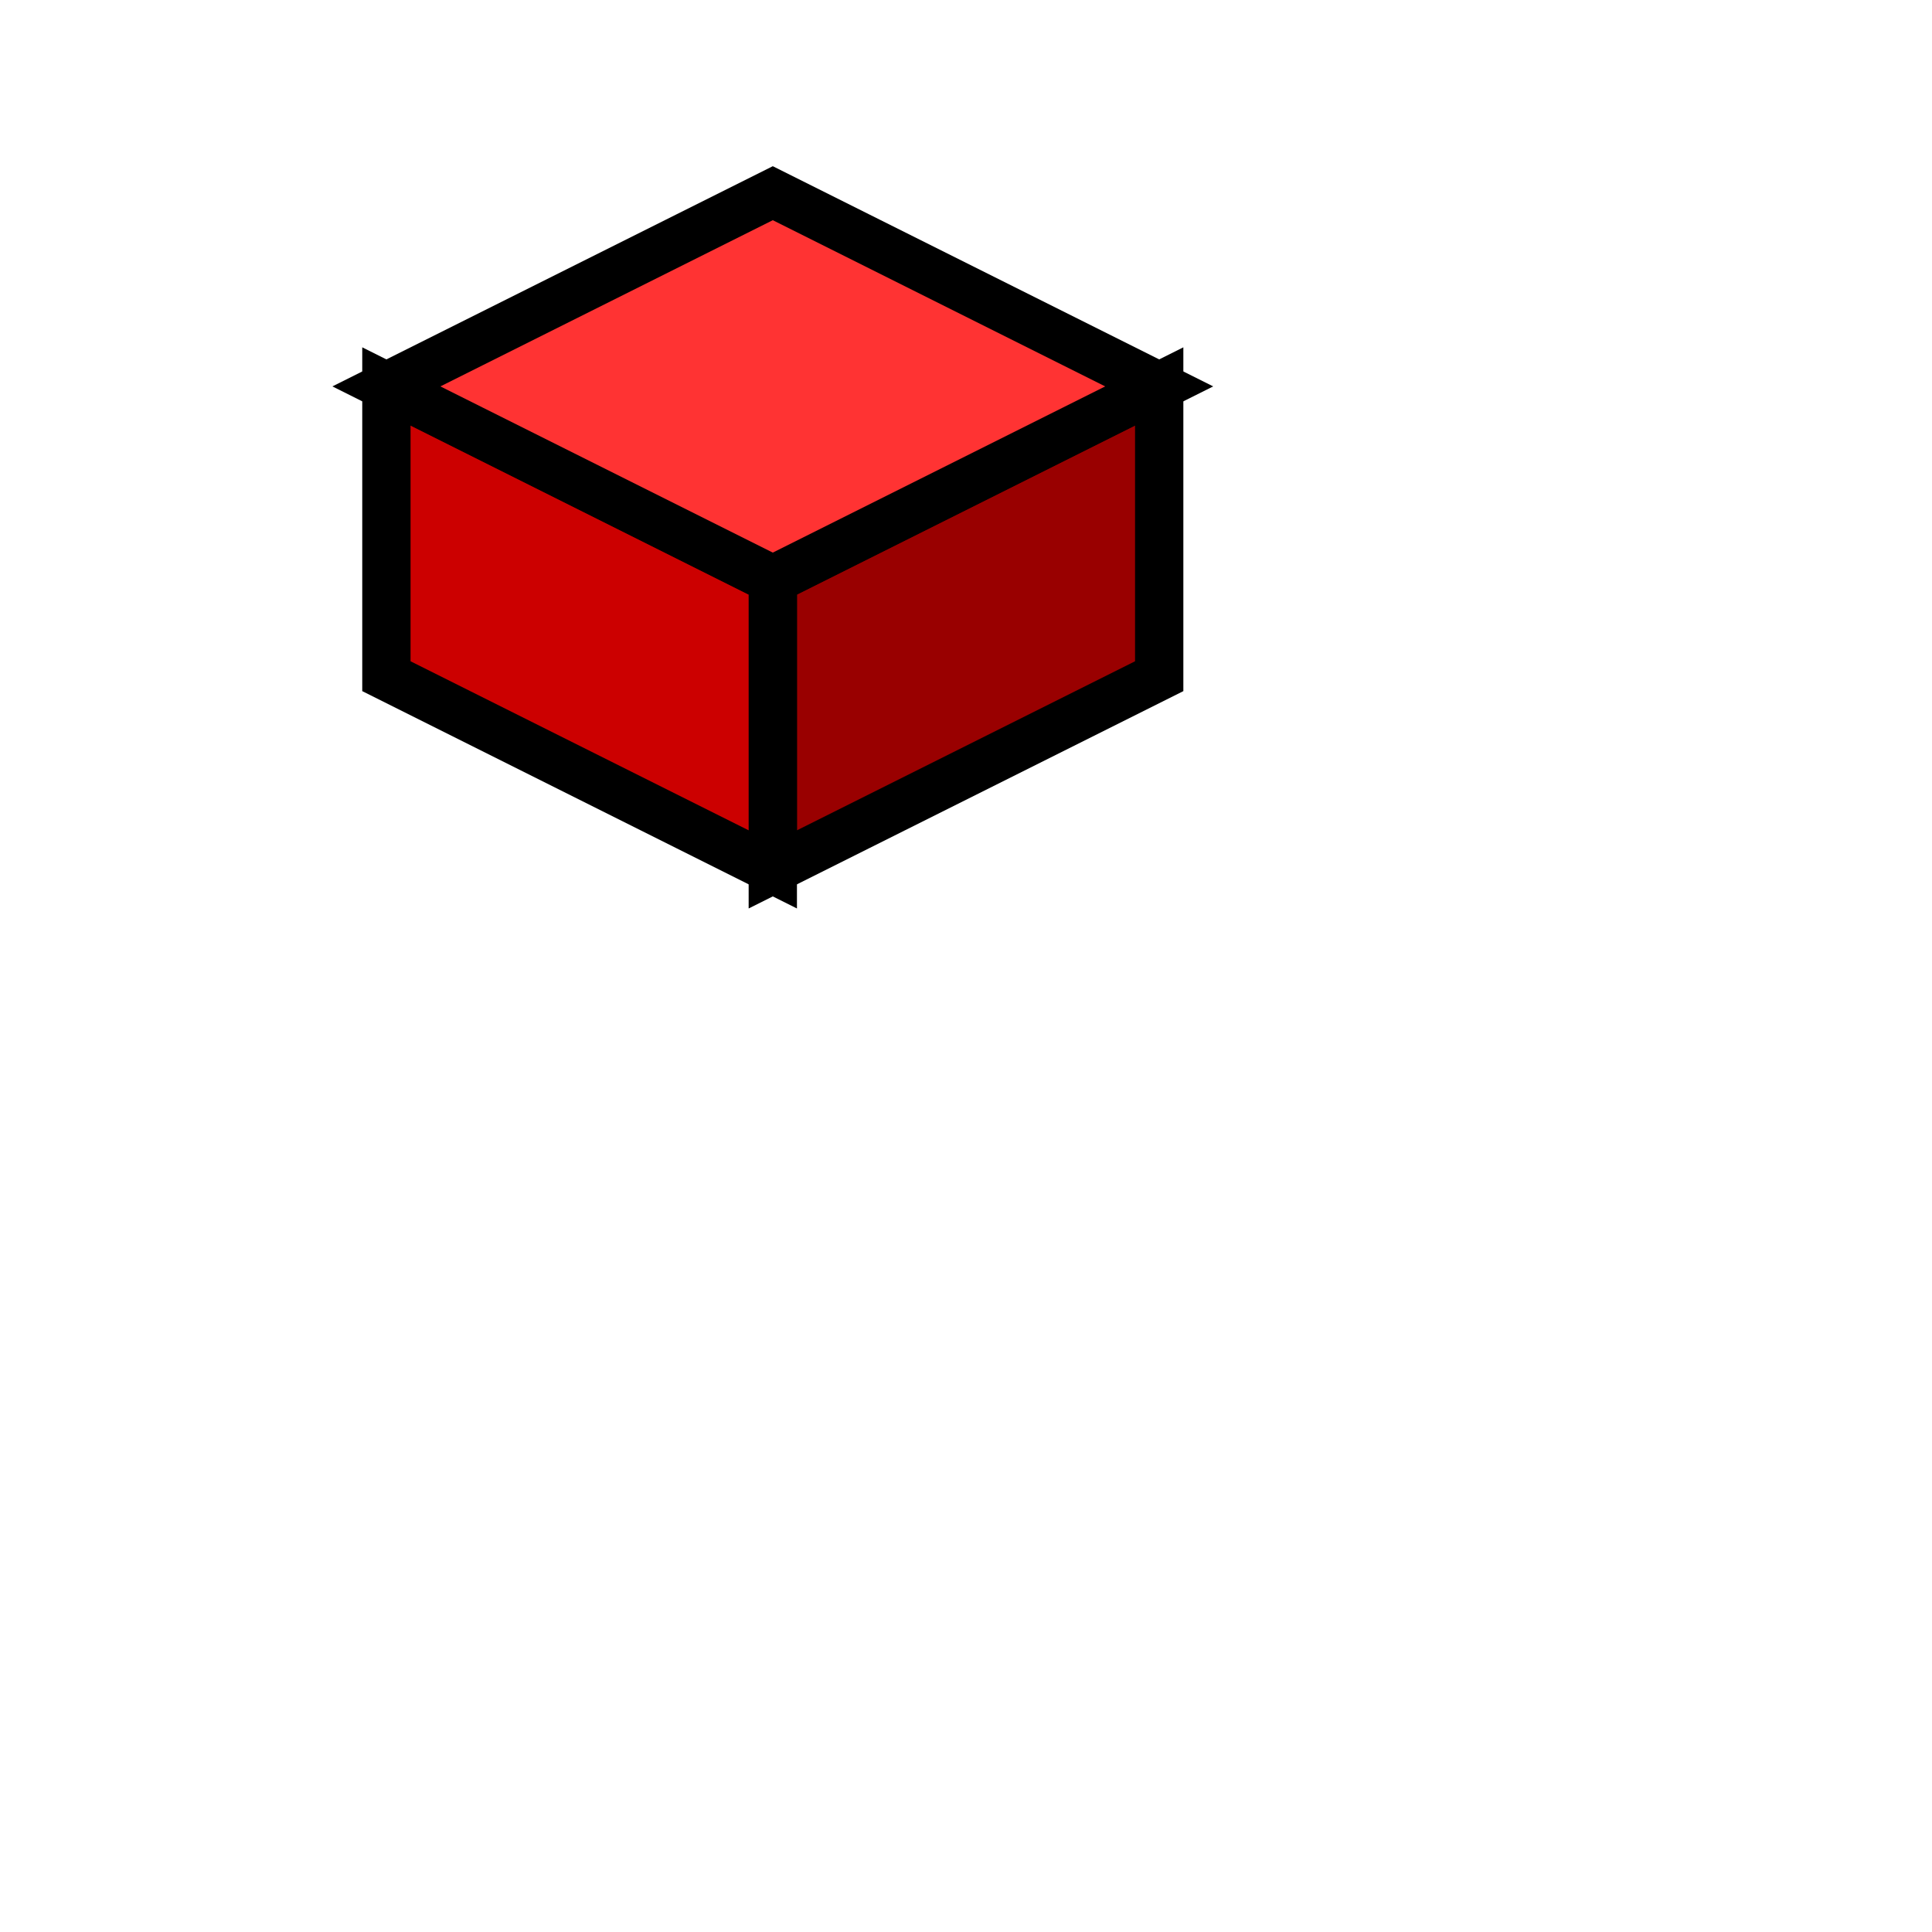
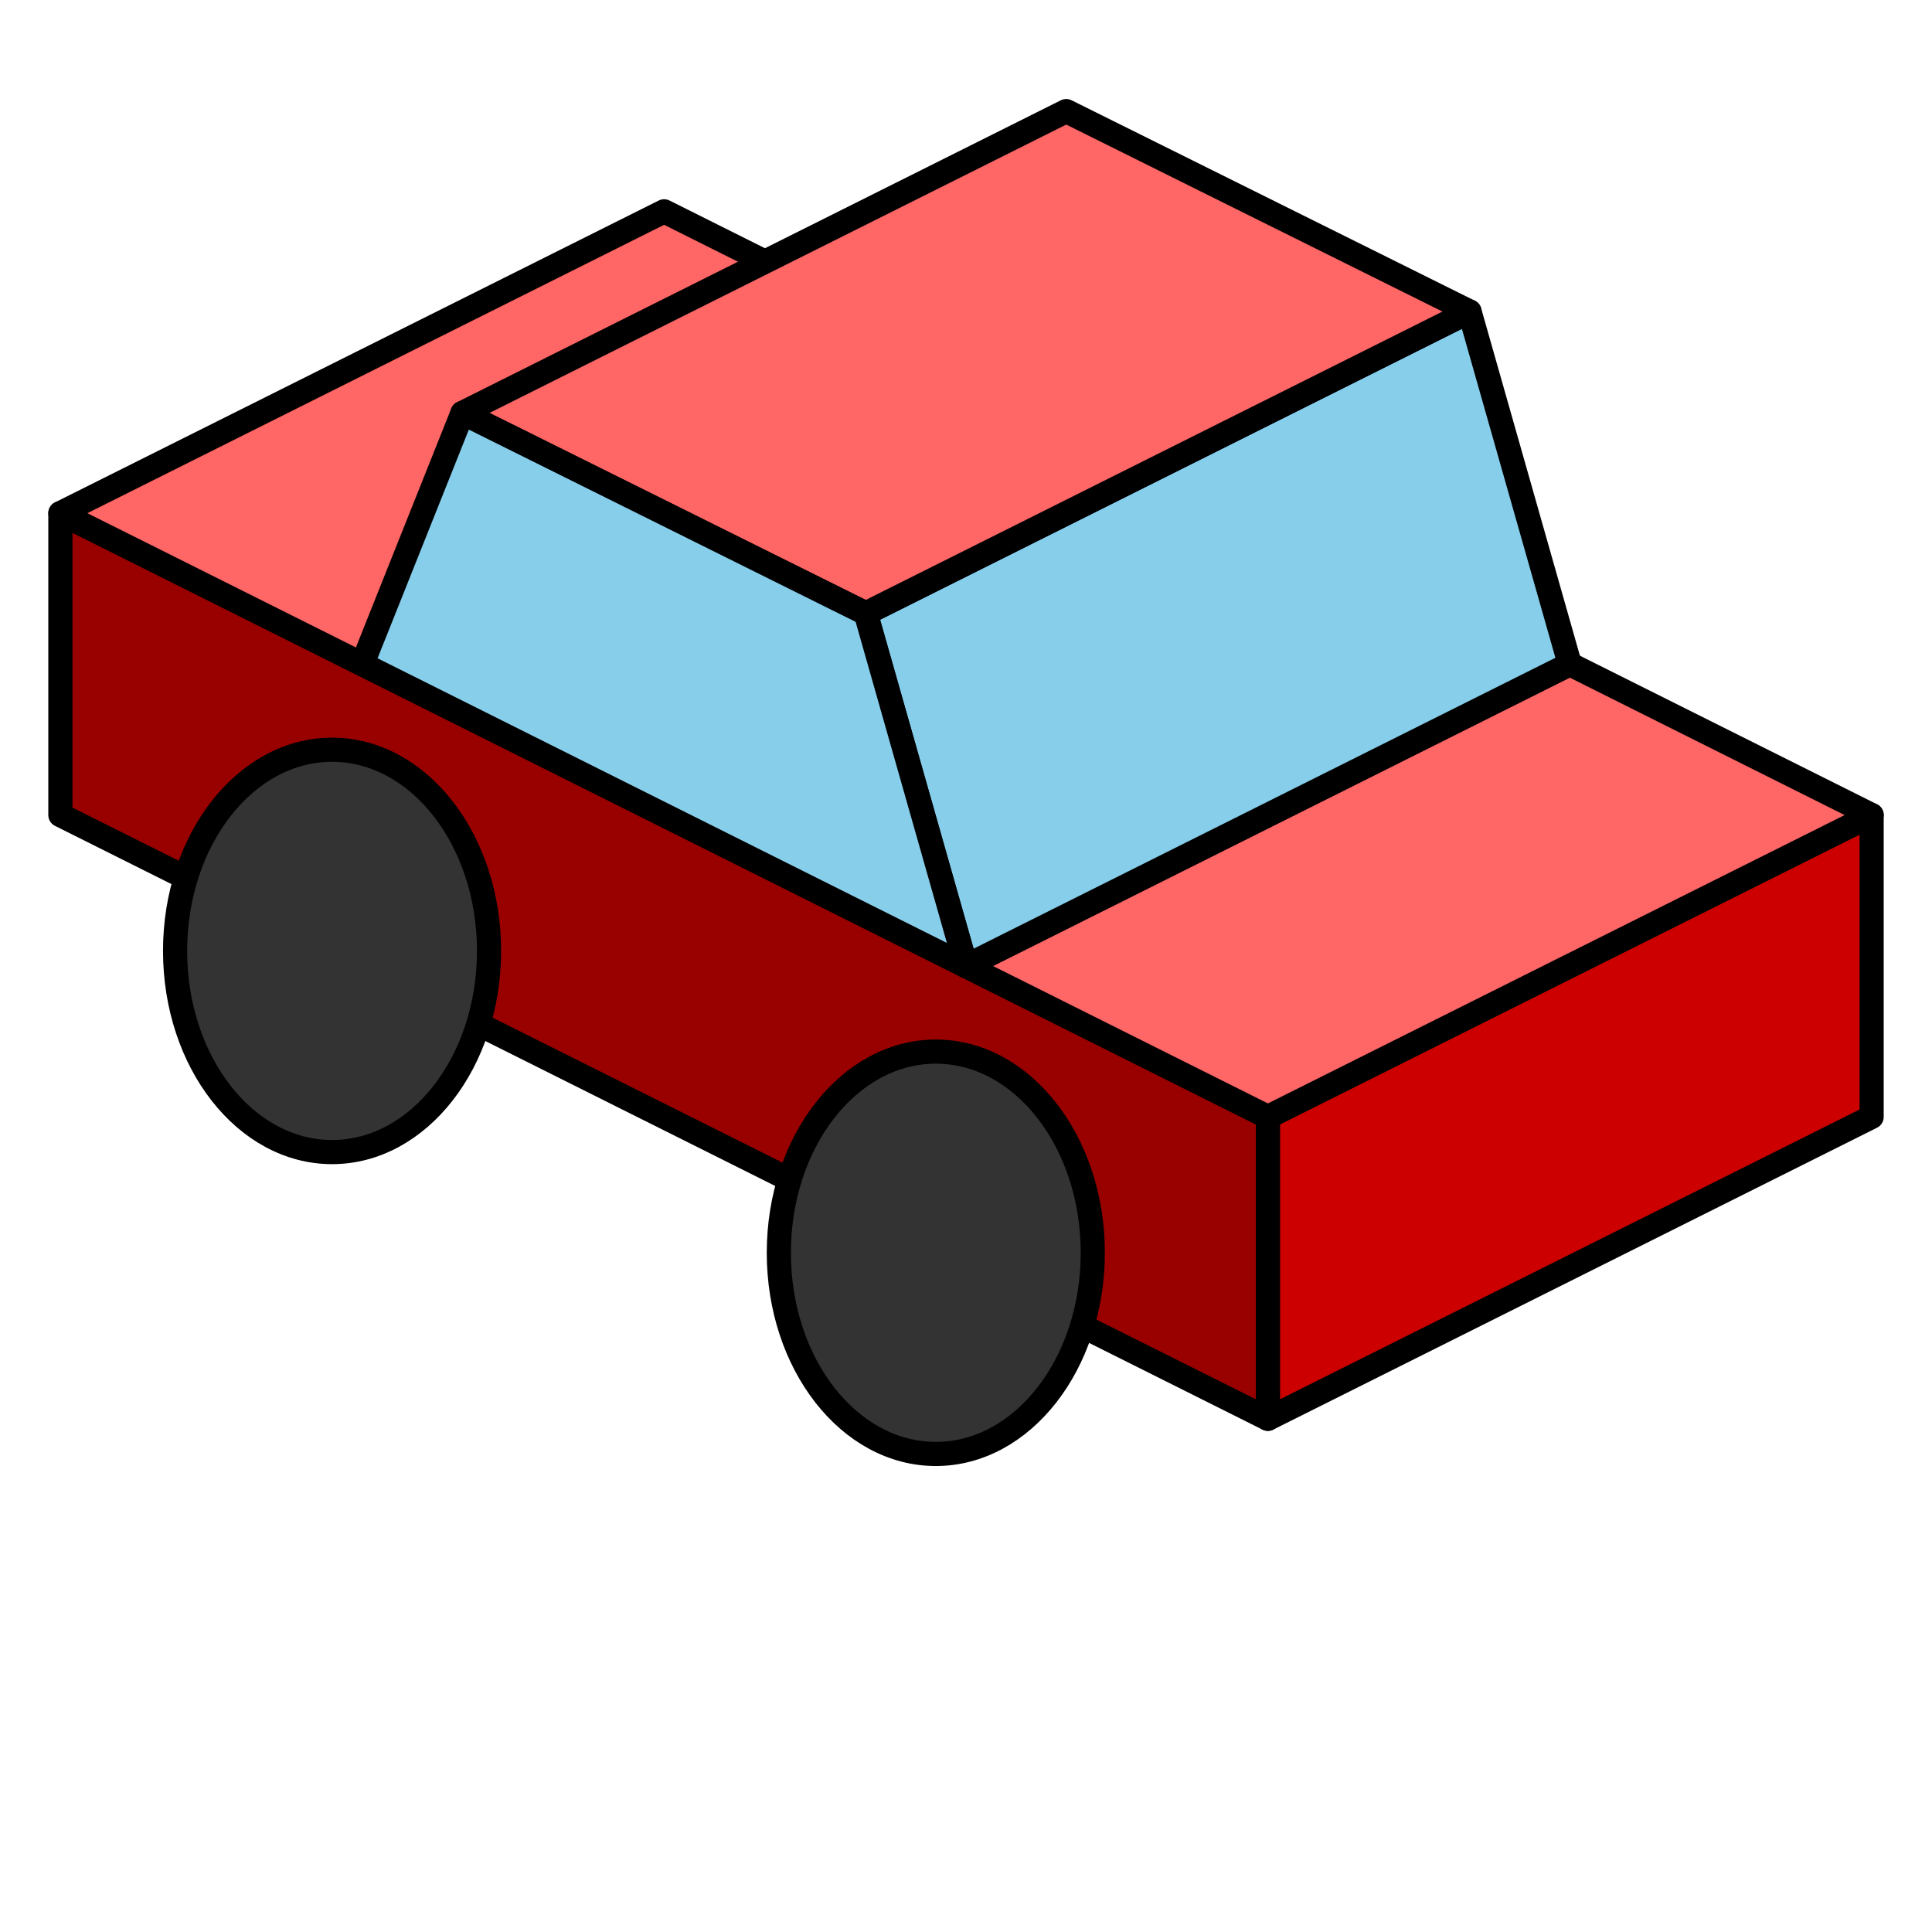
- <svg xmlns="http://www.w3.org/2000/svg" width="40" height="40" viewBox="0 0 40 40">
-   <polygon points="24,14 24,8 16,12 16,18" fill="#990000" stroke="#000000" stroke-width="1" />
-   <polygon points="16,18 8,14 8,8 16,12" fill="#cc0000" stroke="#000000" stroke-width="1" />
-   <polygon points="24,8 16,4 8,8 16,12" fill="#ff3333" stroke="#000000" stroke-width="1" />
+ <svg xmlns="http://www.w3.org/2000/svg" width="60" height="60" viewBox="-40 -40 80 80">
+   <polygon points="12.5,18.75 12.5,6.25 37.5,-6.25 37.5,6.25" fill="#cc0000" stroke="#000000" stroke-width="1" stroke-linejoin="round" stroke-linecap="round" />
+   <polygon points="12.5,18.75 12.5,6.25 -37.5,-18.75 -37.5,-6.25" fill="#990000" stroke="#000000" stroke-width="1" stroke-linejoin="round" stroke-linecap="round" />
+   <polygon points="-37.5,-18.75 -25,-12.5 0,-25 -12.5,-31.25" fill="#ff6666" stroke="#000000" stroke-width="1" stroke-linejoin="round" stroke-linecap="round" />
+   <polygon points="12.5,6.25 0,0 25,-12.5 37.5,-6.25" fill="#ff6666" stroke="#000000" stroke-width="1" stroke-linejoin="round" stroke-linecap="round" />
+   <polygon points="0,0 -4.15,-14.6 20.85,-27.1 25,-12.5" fill="#87CEEB" stroke="#000000" stroke-width="1" stroke-linejoin="round" stroke-linecap="round" />
+   <polygon points="-4.15,-14.6 -20.85,-22.9 4.15,-35.4 20.85,-27.1" fill="#ff6666" stroke="#000000" stroke-width="1" stroke-linejoin="round" stroke-linecap="round" />
+   <polygon points="0,0 -4.15,-14.6 -20.85,-22.9 -25,-12.5" fill="#87CEEB" stroke="#000000" stroke-width="1" stroke-linejoin="round" stroke-linecap="round" />
+   <ellipse cx="-1.25" cy="11.875" rx="6.5" ry="8.33" fill="#333333" stroke="#000000" stroke-width="1" />
+   <ellipse cx="-26.25" cy="-0.625" rx="6.5" ry="8.33" fill="#333333" stroke="#000000" stroke-width="1" />
</svg>
